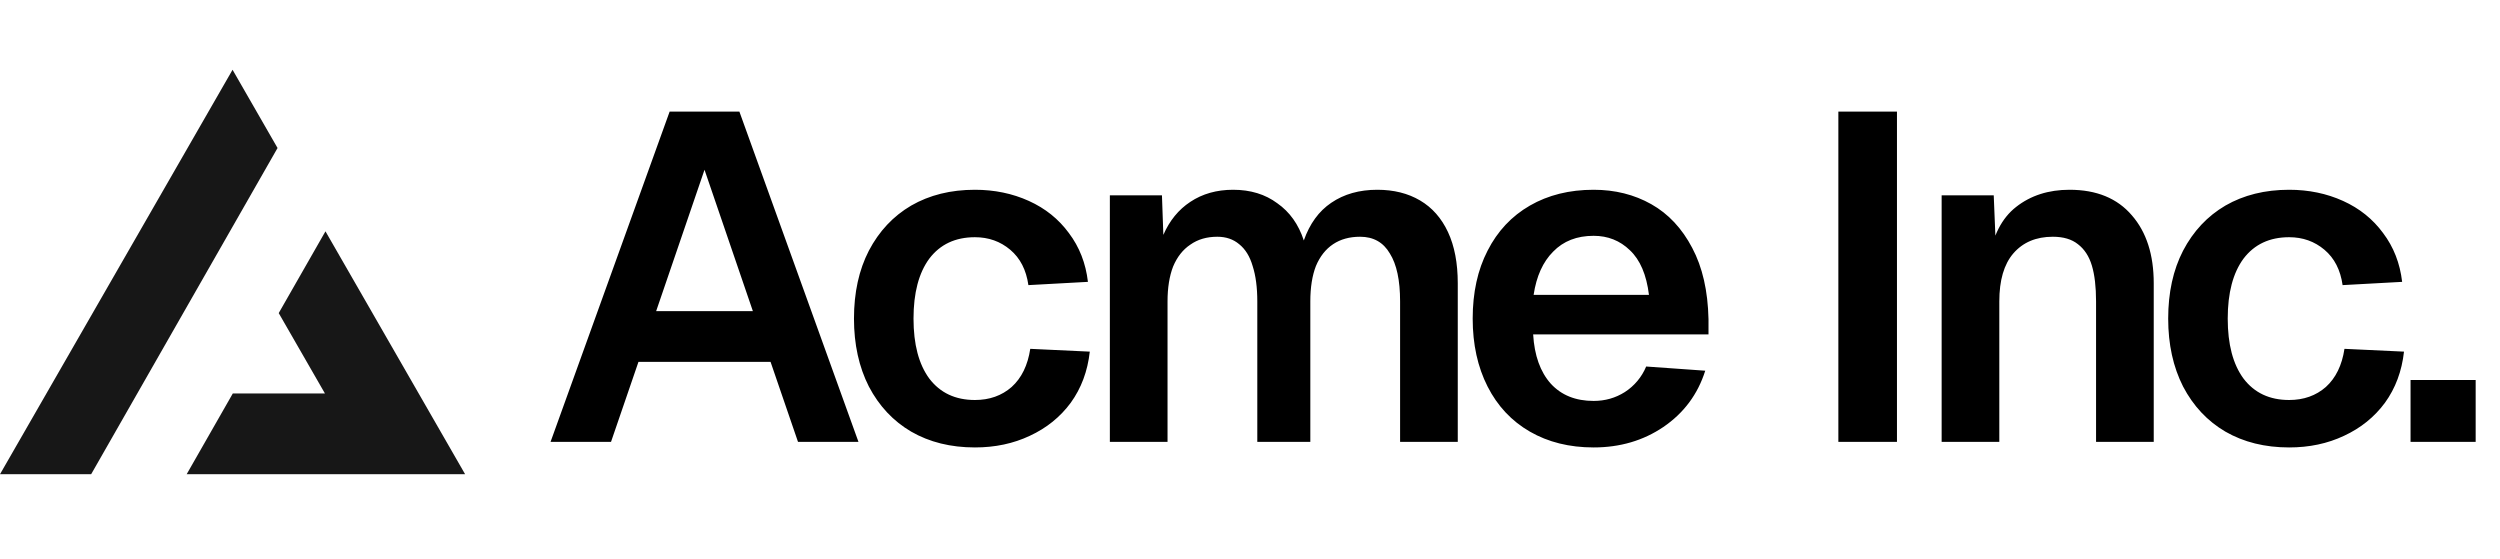
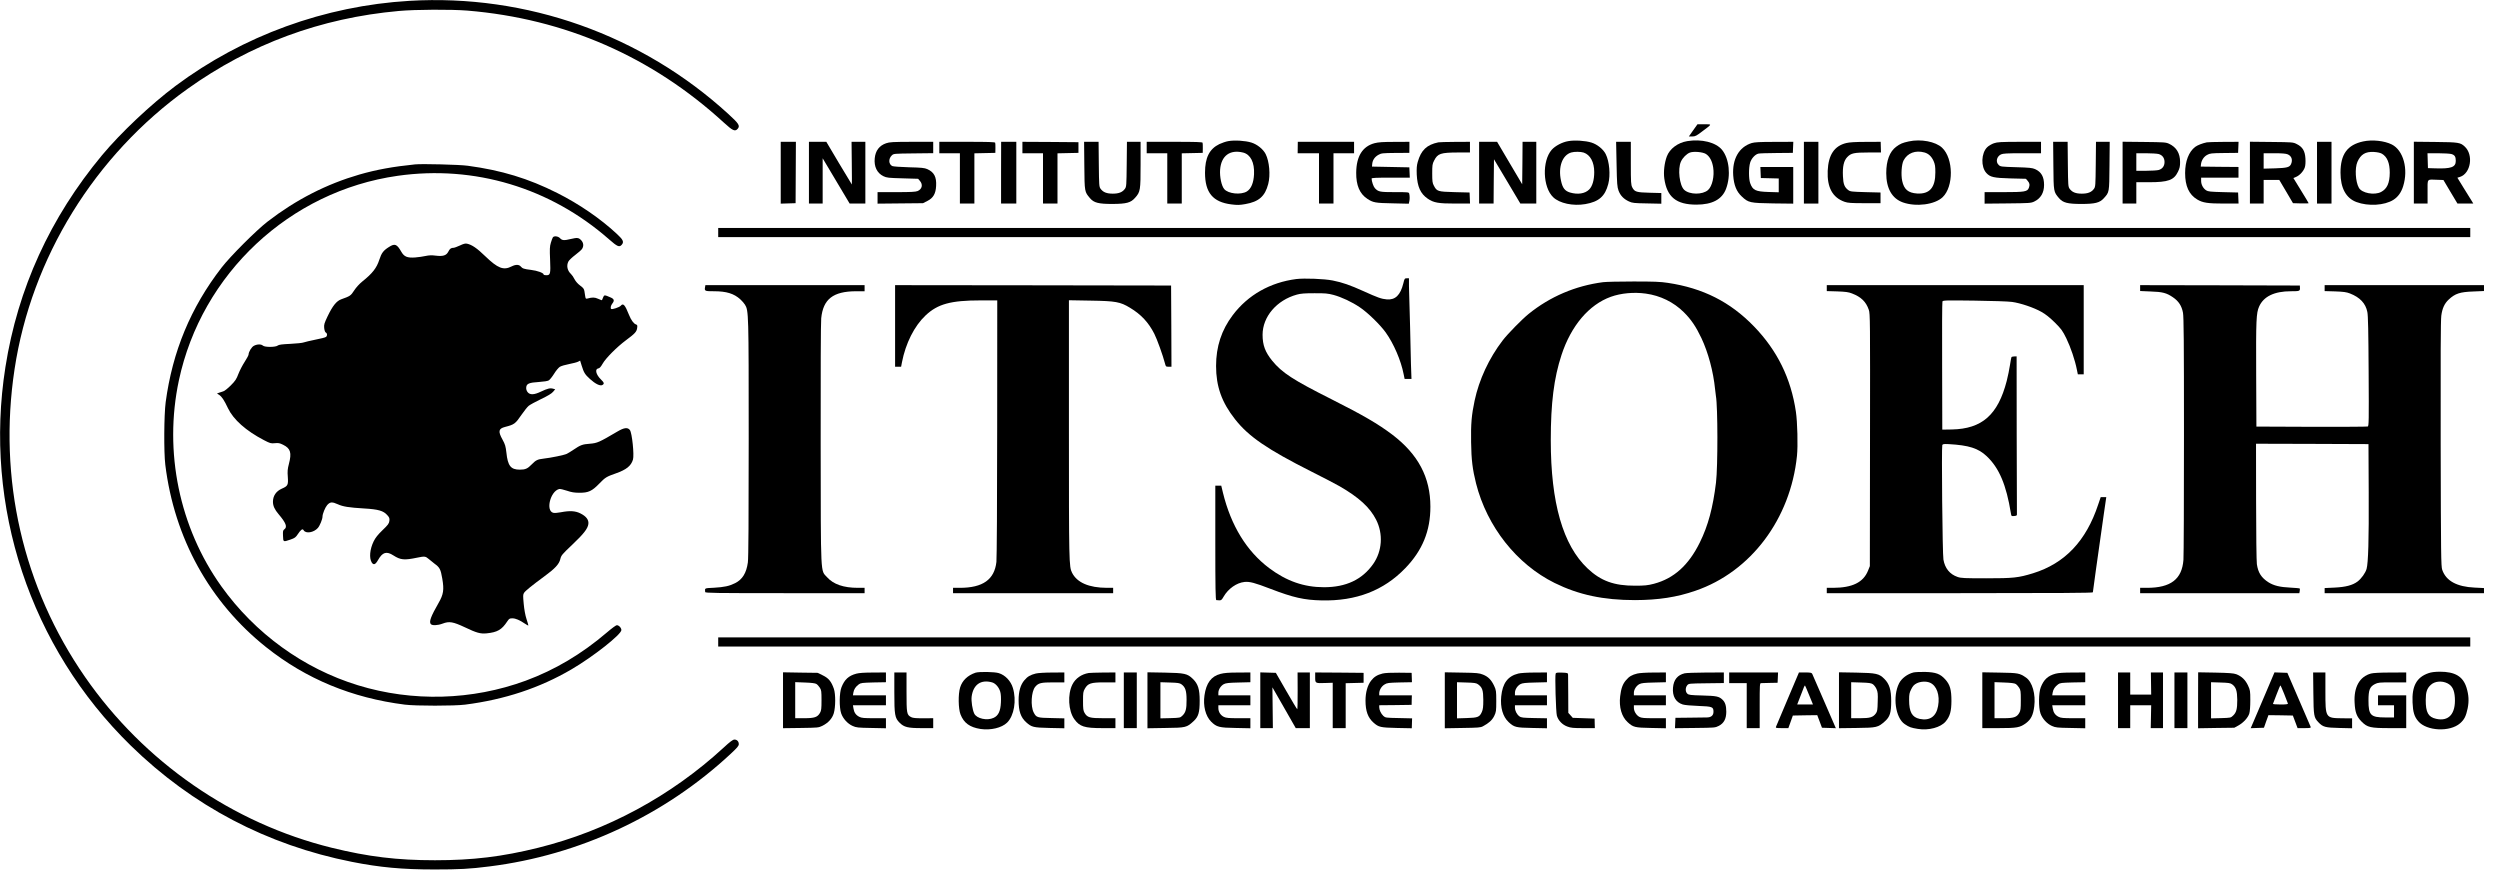
- <svg xmlns="http://www.w3.org/2000/svg" width="215" height="48" fill="none">
-   <path fill="#000" d="M57.588 9.6h6L73.828 38h-5.2l-2.36-6.88h-11.36L52.548 38h-5.2l10.24-28.4Zm7.16 17.16-4.16-12.16-4.16 12.16h8.32Zm23.694-2.24c-.186-1.307-.706-2.32-1.56-3.04-.853-.72-1.866-1.08-3.04-1.08-1.68 0-2.986.613-3.92 1.84-.906 1.227-1.36 2.947-1.36 5.16s.454 3.933 1.36 5.16c.934 1.227 2.24 1.84 3.92 1.84 1.254 0 2.307-.373 3.16-1.12.854-.773 1.387-1.867 1.6-3.28l5.12.24c-.186 1.68-.733 3.147-1.64 4.4-.906 1.227-2.08 2.173-3.52 2.84-1.413.667-2.986 1-4.72 1-2.08 0-3.906-.453-5.48-1.36-1.546-.907-2.76-2.2-3.64-3.88-.853-1.68-1.28-3.627-1.28-5.84 0-2.24.427-4.187 1.28-5.84.88-1.68 2.094-2.973 3.64-3.88 1.574-.907 3.4-1.36 5.48-1.36 1.68 0 3.227.32 4.64.96 1.414.64 2.56 1.56 3.44 2.76.907 1.2 1.454 2.6 1.64 4.2l-5.12.28Zm11.486-7.72.12 3.4c.534-1.227 1.307-2.173 2.32-2.84 1.04-.693 2.267-1.04 3.68-1.04 1.494 0 2.76.387 3.8 1.16 1.067.747 1.827 1.813 2.28 3.2.507-1.44 1.294-2.52 2.36-3.24 1.094-.747 2.414-1.12 3.96-1.12 1.414 0 2.64.307 3.68.92s1.84 1.52 2.4 2.72c.56 1.2.84 2.667.84 4.4V38h-4.96V25.92c0-1.813-.293-3.187-.88-4.12-.56-.96-1.413-1.44-2.56-1.44-.906 0-1.68.213-2.32.64-.64.427-1.133 1.053-1.48 1.88-.32.827-.48 1.84-.48 3.04V38h-4.56V25.92c0-1.2-.133-2.213-.4-3.04-.24-.827-.626-1.453-1.16-1.88-.506-.427-1.133-.64-1.88-.64-.906 0-1.68.227-2.32.68-.64.427-1.133 1.053-1.48 1.88-.32.827-.48 1.827-.48 3V38h-4.96V16.8h4.48Zm26.723 10.6c0-2.24.427-4.187 1.28-5.84.854-1.68 2.067-2.973 3.64-3.88 1.574-.907 3.4-1.36 5.48-1.36 1.84 0 3.494.413 4.96 1.24 1.467.827 2.64 2.08 3.52 3.76.88 1.653 1.347 3.693 1.4 6.12v1.32h-15.08c.107 1.813.614 3.227 1.52 4.24.907.987 2.134 1.48 3.68 1.48.987 0 1.88-.253 2.68-.76a4.803 4.803 0 0 0 1.84-2.2l5.08.36c-.64 2.027-1.84 3.64-3.6 4.84-1.733 1.173-3.733 1.76-6 1.76-2.08 0-3.906-.453-5.48-1.36-1.573-.907-2.786-2.2-3.64-3.88-.853-1.68-1.28-3.627-1.28-5.84Zm15.16-2.04c-.213-1.733-.76-3.013-1.64-3.84-.853-.827-1.893-1.24-3.12-1.24-1.44 0-2.6.453-3.48 1.36-.88.88-1.44 2.12-1.68 3.72h9.92ZM163.139 9.6V38h-5.04V9.6h5.04Zm8.322 7.2.24 5.88-.64-.36c.32-2.053 1.094-3.56 2.32-4.52 1.254-.987 2.787-1.48 4.6-1.48 2.32 0 4.107.733 5.36 2.2 1.254 1.44 1.88 3.387 1.88 5.84V38h-4.96V25.92c0-1.253-.12-2.28-.36-3.08-.24-.8-.64-1.413-1.2-1.84-.533-.427-1.253-.64-2.16-.64-1.44 0-2.573.48-3.4 1.44-.8.933-1.2 2.307-1.2 4.12V38h-4.96V16.8h4.48Zm30.003 7.72c-.186-1.307-.706-2.32-1.56-3.04-.853-.72-1.866-1.08-3.04-1.08-1.68 0-2.986.613-3.92 1.84-.906 1.227-1.36 2.947-1.36 5.16s.454 3.933 1.36 5.16c.934 1.227 2.24 1.84 3.92 1.84 1.254 0 2.307-.373 3.16-1.12.854-.773 1.387-1.867 1.6-3.28l5.12.24c-.186 1.68-.733 3.147-1.64 4.4-.906 1.227-2.08 2.173-3.52 2.84-1.413.667-2.986 1-4.72 1-2.08 0-3.906-.453-5.48-1.36-1.546-.907-2.76-2.2-3.64-3.88-.853-1.68-1.28-3.627-1.28-5.84 0-2.24.427-4.187 1.28-5.84.88-1.68 2.094-2.973 3.64-3.88 1.574-.907 3.4-1.36 5.48-1.36 1.68 0 3.227.32 4.64.96 1.414.64 2.56 1.56 3.44 2.76.907 1.2 1.454 2.6 1.64 4.2l-5.12.28Zm11.443 8.16V38h-5.6v-5.32h5.6Z" />
-   <path fill="#171717" fill-rule="evenodd" d="m7.839 40.783 16.03-28.054L20 6 0 40.783h7.839Zm8.214 0H40L27.99 19.894l-4.02 7.032 3.976 6.914H20.02l-3.967 6.943Z" clip-rule="evenodd" />
+ <svg xmlns="http://www.w3.org/2000/svg" version="1.0" width="3279pt" height="1141pt" viewBox="0 0 3279 1141" preserveAspectRatio="xMidYMid meet">
+   <g transform="translate(0,1141) scale(0.1,-0.1)" fill="#000000" stroke="none">
+     <path d="M5370 11399 c-1111 -66 -2183 -456 -3068 -1116 -323 -242 -717 -613 -963 -908 -681 -819 -1106 -1750 -1268 -2780 -288 -1829 324 -3674 1645 -4965 809 -790 1788 -1304 2899 -1524 368 -73 661 -100 1085 -100 325 0 461 7 720 40 1181 148 2296 669 3163 1476 88 82 107 105 107 128 0 36 -24 60 -58 60 -20 -1 -57 -28 -142 -107 -689 -634 -1533 -1090 -2430 -1312 -475 -118 -860 -164 -1355 -164 -498 0 -875 46 -1355 164 -1299 320 -2461 1124 -3234 2239 -816 1177 -1143 2602 -925 4038 221 1460 1051 2805 2267 3675 824 589 1749 931 2772 1023 222 20 687 22 900 5 1279 -106 2419 -603 3365 -1470 116 -106 145 -119 179 -82 36 40 19 68 -119 194 -1137 1041 -2649 1577 -4185 1486z" />
+     <path d="M22207 9700 l-56 -80 44 0 c40 0 55 8 132 67 133 100 131 93 27 93 l-90 0 -57 -80z" />
+     <path d="M16110 9559 c-30 -5 -83 -23 -117 -39 -131 -64 -188 -178 -188 -375 0 -262 103 -386 346 -416 78 -10 109 -9 182 4 178 31 259 102 301 264 31 118 15 296 -34 393 -33 64 -110 126 -186 150 -79 25 -221 34 -304 19z m195 -150 c97 -25 150 -129 143 -283 -5 -113 -38 -192 -94 -227 -79 -48 -245 -31 -297 31 -36 42 -61 162 -54 255 14 182 129 267 302 224z" />
+     <path d="M20570 9559 c-80 -13 -172 -62 -218 -114 -128 -146 -118 -491 20 -622 83 -80 260 -118 421 -90 178 31 259 102 301 264 31 118 15 296 -34 393 -33 64 -110 126 -186 150 -79 25 -221 34 -304 19z m201 -150 c87 -29 139 -126 139 -256 0 -103 -24 -187 -67 -229 -54 -54 -149 -69 -251 -39 -68 21 -98 60 -118 156 -39 180 17 334 134 369 40 12 124 12 163 -1z" />
+     <path d="M22130 9559 c-125 -21 -230 -100 -268 -201 -32 -87 -45 -201 -33 -290 34 -242 157 -342 421 -342 208 0 337 69 389 208 65 174 42 394 -53 511 -81 98 -268 145 -456 114z m244 -168 c49 -31 83 -92 96 -177 18 -115 -12 -246 -67 -296 -71 -64 -243 -63 -313 2 -62 58 -87 273 -43 370 23 51 74 102 118 119 49 18 167 8 209 -18z" />
+     <path d="M25035 9555 c-82 -18 -111 -30 -165 -70 -85 -63 -130 -182 -130 -346 0 -201 76 -333 219 -384 174 -61 417 -29 520 68 147 140 144 507 -6 649 -85 81 -281 118 -438 83z m207 -145 c53 -15 92 -52 119 -112 19 -44 23 -70 23 -148 1 -201 -75 -288 -240 -278 -117 8 -171 54 -195 166 -17 82 -8 217 18 267 51 98 156 138 275 105z" />
+     <path d="M30995 9555 c-208 -45 -297 -168 -297 -410 0 -201 72 -334 209 -385 155 -58 368 -45 485 29 61 39 103 98 128 179 70 225 3 470 -149 547 -98 49 -256 66 -376 40z m246 -161 c70 -41 103 -123 103 -249 -1 -136 -35 -212 -114 -253 -88 -46 -252 -15 -291 55 -45 79 -55 258 -19 340 44 99 105 136 216 130 47 -3 83 -11 105 -23z" />
+     <path d="M10240 9145 l0 -406 98 3 97 3 2 403 2 402 -100 0 -99 0 0 -405z" />
+     <path d="M10610 9145 l0 -405 90 0 90 0 0 297 0 297 177 -297 177 -297 103 0 103 0 0 405 0 405 -90 0 -91 0 3 -280 c2 -154 2 -280 1 -280 -1 0 -77 126 -169 280 l-166 280 -114 0 -114 0 0 -405z" />
+     <path d="M11622 9531 c-89 -31 -139 -96 -149 -197 -11 -109 30 -194 114 -235 44 -21 66 -23 251 -28 l204 -6 24 -28 c42 -49 28 -108 -31 -133 -27 -11 -91 -14 -280 -14 l-245 0 0 -76 0 -75 298 3 298 3 59 30 c75 38 108 95 113 195 7 119 -26 182 -116 222 -36 16 -75 20 -240 24 -108 3 -207 10 -219 16 -49 24 -52 96 -6 140 24 23 28 23 284 26 l259 3 0 74 0 75 -282 0 c-247 -1 -290 -3 -336 -19z" />
+     <path d="M12320 9475 l0 -75 135 0 135 0 0 -330 0 -330 95 0 95 0 0 330 0 329 138 3 137 3 1 60 c1 33 -1 66 -3 73 -4 9 -87 12 -369 12 l-364 0 0 -75z" />
+     <path d="M13130 9145 l0 -405 100 0 100 0 0 405 0 405 -100 0 -99 0 -1 -405z" />
+     <path d="M13410 9475 l0 -75 135 0 135 0 0 -330 0 -330 95 0 95 0 0 330 0 329 138 3 137 3 0 70 0 70 -367 3 -368 2 0 -75z" />
+     <path d="M14222 9238 c3 -347 3 -343 74 -427 52 -61 112 -76 294 -76 186 1 241 16 298 81 69 77 72 98 72 436 l0 298 -89 0 -90 0 -3 -294 c-3 -280 -4 -296 -24 -323 -32 -44 -79 -63 -159 -63 -80 0 -127 19 -159 63 -20 27 -21 43 -24 323 l-3 294 -95 0 -95 0 3 -312z" />
+     <path d="M15040 9475 l0 -75 135 0 135 0 0 -330 0 -330 95 0 95 0 0 330 0 329 138 3 137 3 1 60 c1 33 -1 66 -3 73 -4 9 -87 12 -369 12 l-364 0 0 -75z" />
+     <path d="M17021 9475 l-1 -75 140 0 140 0 0 -330 0 -330 95 0 95 0 0 330 0 330 135 0 135 0 0 75 0 75 -369 0 -369 0 -1 -75z" />
+     <path d="M18029 9532 c-158 -42 -239 -171 -241 -387 -2 -164 45 -276 145 -342 75 -50 105 -56 333 -60 l211 -5 6 24 c8 29 8 76 1 106 -6 22 -8 22 -191 22 -196 0 -215 4 -260 52 -19 20 -42 88 -43 126 0 9 57 12 250 12 l251 0 -3 68 -3 67 -245 5 -245 5 3 35 c5 51 33 92 81 119 39 22 53 23 224 25 l182 1 1 73 0 72 -195 -1 c-152 0 -211 -4 -262 -17z" />
+     <path d="M18865 9543 c-152 -32 -226 -102 -270 -257 -13 -46 -16 -84 -13 -165 8 -160 49 -251 143 -316 78 -54 140 -65 363 -65 l193 0 -3 73 -3 72 -197 5 c-221 6 -232 9 -272 86 -18 33 -21 57 -21 159 0 108 2 125 25 169 47 93 85 105 313 106 l157 0 0 70 0 70 -197 -1 c-109 -1 -207 -3 -218 -6z" />
+     <path d="M19400 9145 l0 -405 95 0 95 0 2 291 3 290 173 -290 173 -291 104 0 105 0 0 405 0 405 -90 0 -90 0 -2 -278 -3 -279 -165 279 -164 278 -118 0 -118 0 0 -405z" />
+     <path d="M21203 9257 c5 -263 8 -298 26 -348 25 -65 67 -109 136 -141 45 -21 67 -23 238 -26 l187 -4 0 70 0 70 -152 4 c-174 4 -200 12 -229 70 -17 34 -19 61 -19 318 l0 280 -96 0 -97 0 6 -293z" />
+     <path d="M22976 9534 c-168 -52 -258 -211 -243 -427 9 -125 43 -210 111 -273 87 -83 108 -87 414 -92 l262 -3 0 240 0 241 -215 0 -216 0 3 -72 3 -73 118 -3 117 -3 0 -90 0 -91 -132 4 c-172 5 -210 23 -243 117 -20 56 -20 202 0 268 16 54 65 108 108 118 12 4 119 7 237 8 l215 2 3 73 3 72 -248 -1 c-191 0 -259 -4 -297 -15z" />
+     <path d="M23660 9145 l0 -405 95 0 95 0 0 405 0 405 -95 0 -95 0 0 -405z" />
+     <path d="M24216 9534 c-157 -38 -235 -155 -244 -365 -9 -218 64 -351 222 -406 43 -15 86 -18 261 -18 l210 0 0 70 0 70 -197 5 c-180 5 -199 7 -225 26 -51 38 -67 79 -71 182 -6 129 11 204 57 252 49 51 88 60 279 60 l163 0 -2 70 -2 70 -196 -1 c-133 0 -215 -5 -255 -15z" />
+     <path d="M26152 9531 c-29 -10 -69 -33 -88 -52 -79 -77 -85 -257 -11 -338 50 -54 95 -65 315 -71 l204 -5 24 -28 c26 -31 29 -52 14 -92 -19 -49 -55 -55 -330 -55 l-250 0 0 -76 0 -75 303 3 c283 3 305 4 347 24 85 40 130 115 130 218 0 108 -36 171 -118 208 -37 16 -75 20 -248 25 -195 6 -206 7 -229 29 -43 40 -27 111 30 139 27 12 78 15 279 15 l246 0 0 75 0 75 -282 0 c-248 -1 -290 -3 -336 -19z" />
+     <path d="M26932 9238 c3 -347 3 -343 74 -427 52 -60 111 -76 294 -76 180 0 240 16 293 74 73 81 72 71 75 424 l3 317 -90 0 -90 0 -3 -294 c-3 -280 -4 -296 -24 -323 -32 -44 -79 -63 -159 -63 -80 0 -127 19 -159 63 -20 27 -21 43 -24 323 l-3 294 -95 0 -95 0 3 -312z" />
+     <path d="M27840 9146 l0 -406 90 0 90 0 0 140 0 140 168 0 c250 0 325 27 378 137 23 47 28 70 28 128 0 115 -48 194 -144 239 -42 20 -65 21 -327 24 l-283 3 0 -405z m472 244 c50 -14 78 -52 78 -105 0 -53 -28 -91 -78 -105 -20 -5 -94 -10 -164 -10 l-128 0 0 115 0 115 128 0 c70 0 144 -5 164 -10z" />
+     <path d="M28945 9543 c-59 -12 -124 -38 -152 -59 -85 -64 -133 -189 -133 -344 0 -171 51 -282 158 -346 73 -44 139 -54 354 -54 l189 0 -3 73 -3 72 -195 5 c-167 4 -200 8 -223 23 -41 26 -67 76 -67 125 l0 42 245 0 245 0 0 70 0 70 -247 2 -248 3 3 30 c6 51 36 99 80 123 38 21 54 23 224 25 l183 2 3 73 3 72 -198 -1 c-109 -1 -207 -3 -218 -6z" />
+     <path d="M29510 9146 l0 -406 90 0 90 0 0 155 0 155 103 0 102 0 90 -152 90 -153 103 -3 c56 -1 102 0 102 3 0 3 -45 78 -100 167 l-100 163 38 16 c46 20 96 75 112 124 8 23 11 69 8 117 -6 98 -37 150 -113 188 -49 25 -54 25 -332 28 l-283 3 0 -405z m495 240 c52 -22 69 -73 44 -129 -19 -41 -53 -50 -211 -55 l-148 -4 0 101 0 101 140 0 c99 0 151 -4 175 -14z" />
+     <path d="M30390 9145 l0 -405 95 0 95 0 0 405 0 405 -95 0 -95 0 0 -405z" />
+     <path d="M31660 9146 l0 -406 90 0 90 0 0 154 c0 179 -13 163 127 158 l81 -3 92 -155 92 -154 104 0 104 0 -23 38 c-13 20 -61 96 -105 169 l-81 132 35 11 c141 47 179 288 62 397 -57 54 -82 58 -385 61 l-283 3 0 -405z m492 244 c44 -13 58 -34 58 -90 0 -83 -60 -105 -270 -98 l-95 3 -3 98 -3 97 138 0 c76 0 155 -5 175 -10z" />
+     <path d="M5445 9254 c-294 -30 -506 -69 -730 -133 -432 -125 -833 -330 -1205 -617 -149 -115 -489 -455 -604 -604 -405 -524 -644 -1101 -733 -1765 -22 -166 -25 -655 -5 -820 118 -963 582 -1803 1322 -2393 524 -417 1125 -666 1820 -754 141 -18 649 -18 790 0 518 66 980 219 1396 463 284 166 654 458 654 515 0 29 -33 64 -60 64 -10 0 -68 -42 -127 -93 -333 -285 -684 -493 -1068 -635 -703 -258 -1484 -280 -2200 -60 -714 219 -1349 679 -1792 1298 -551 772 -756 1764 -557 2700 298 1401 1455 2483 2869 2684 1007 143 2002 -156 2773 -833 108 -95 135 -107 165 -73 34 37 22 66 -60 142 -215 201 -498 395 -785 539 -377 190 -732 298 -1173 357 -105 15 -599 27 -690 18z" />
+     <path d="M9420 8360 l0 -60 11490 0 11490 0 0 60 0 60 -11490 0 -11490 0 0 -60z" />
+     <path d="M7252 8298 c-5 -7 -18 -40 -27 -72 -15 -50 -16 -83 -10 -221 8 -188 4 -205 -50 -205 -19 0 -35 4 -35 10 0 20 -81 50 -165 60 -91 11 -113 18 -134 44 -24 28 -66 29 -120 2 -107 -55 -181 -26 -347 134 -107 104 -174 150 -239 164 -22 5 -47 -2 -93 -24 -35 -16 -72 -30 -82 -30 -34 0 -51 -12 -70 -51 -26 -50 -68 -64 -166 -52 -52 7 -88 5 -130 -4 -33 -8 -95 -16 -140 -20 -104 -7 -143 10 -181 76 -57 100 -85 111 -162 61 -73 -46 -97 -78 -126 -167 -35 -108 -89 -178 -224 -286 -38 -31 -80 -77 -106 -117 -44 -68 -52 -74 -168 -115 -63 -22 -114 -86 -180 -223 -44 -93 -49 -109 -45 -154 4 -33 11 -54 22 -60 20 -11 21 -41 2 -57 -8 -7 -70 -23 -139 -36 -68 -14 -137 -30 -153 -36 -16 -7 -95 -15 -176 -19 -111 -5 -152 -11 -165 -22 -27 -23 -170 -24 -195 -1 -23 21 -75 20 -117 -2 -32 -16 -70 -80 -71 -116 0 -9 -23 -52 -51 -95 -28 -43 -65 -114 -82 -158 -26 -69 -40 -91 -101 -152 -39 -39 -83 -74 -98 -77 -15 -4 -39 -12 -55 -18 l-27 -10 28 -18 c36 -24 66 -69 116 -175 71 -149 236 -296 472 -419 81 -42 91 -45 142 -40 47 5 64 2 110 -21 97 -48 114 -104 75 -252 -17 -65 -20 -95 -14 -171 7 -105 0 -118 -78 -152 -75 -33 -117 -94 -117 -172 0 -54 22 -102 74 -163 97 -114 118 -169 75 -199 -17 -13 -20 -23 -17 -86 3 -82 1 -81 98 -48 57 20 69 29 97 72 39 59 62 75 75 51 27 -49 133 -32 187 29 26 30 61 115 61 150 0 35 35 120 61 150 38 43 65 45 140 11 68 -31 144 -43 344 -55 188 -11 254 -30 305 -88 28 -31 31 -42 27 -76 -5 -35 -18 -52 -90 -121 -62 -60 -92 -98 -116 -146 -51 -105 -61 -219 -25 -278 24 -37 49 -27 82 32 59 104 111 120 202 61 94 -60 141 -65 313 -29 95 20 109 18 148 -16 19 -17 54 -45 78 -63 69 -50 81 -73 102 -197 25 -146 16 -206 -48 -317 -102 -178 -128 -248 -103 -278 18 -22 89 -19 156 6 86 33 136 24 290 -48 155 -74 205 -88 287 -80 140 14 198 47 269 155 25 38 32 42 68 42 43 0 96 -23 168 -72 23 -16 42 -25 42 -21 0 4 -11 43 -25 86 -15 45 -30 127 -36 197 -10 107 -10 122 5 145 18 27 101 94 265 215 140 102 195 161 210 227 12 49 22 61 156 188 151 143 204 211 212 272 7 54 -27 100 -102 138 -68 35 -141 39 -260 16 -39 -8 -83 -11 -98 -7 -103 25 -39 283 77 312 12 3 57 -7 101 -22 61 -21 100 -27 165 -27 116 -1 165 22 258 118 80 83 96 93 219 136 139 49 200 98 225 181 18 60 -12 350 -40 387 -29 39 -76 33 -164 -19 -241 -142 -264 -152 -362 -160 -96 -7 -122 -16 -216 -80 -30 -20 -68 -44 -85 -52 -31 -16 -204 -52 -310 -64 -74 -8 -99 -21 -150 -74 -55 -57 -84 -70 -157 -70 -119 0 -158 50 -176 223 -10 85 -16 107 -51 171 -60 108 -53 144 32 166 124 32 136 41 218 161 34 49 75 101 93 116 17 14 90 54 161 88 90 43 140 73 159 96 l28 33 -28 8 c-39 11 -73 2 -158 -38 -91 -44 -145 -46 -176 -7 -14 19 -20 38 -18 62 4 49 37 63 168 71 62 4 114 12 128 21 13 8 44 46 69 86 24 40 59 81 76 92 18 11 73 27 122 36 50 10 102 23 117 31 l27 14 20 -65 c29 -93 43 -116 108 -175 71 -65 134 -96 163 -80 29 16 25 31 -19 74 -65 63 -82 137 -33 144 16 2 33 21 55 60 40 72 187 220 308 310 119 88 139 111 146 160 5 34 2 41 -16 47 -29 9 -65 59 -91 125 -52 131 -76 159 -108 120 -17 -20 -115 -53 -126 -42 -12 11 -5 45 14 69 32 40 26 62 -22 82 -80 35 -84 35 -98 -1 -8 -18 -14 -34 -15 -36 -1 -1 -23 7 -50 19 -46 21 -76 21 -142 3 -19 -5 -22 -1 -27 28 -3 18 -8 50 -11 70 -5 29 -15 43 -55 72 -31 23 -58 53 -74 83 -13 27 -34 57 -46 68 -49 45 -63 110 -35 165 9 17 49 55 90 86 40 30 81 66 89 79 25 38 20 82 -13 116 -33 33 -50 34 -136 14 -86 -21 -112 -19 -139 10 -25 27 -76 34 -94 13z" />
+     <path d="M17002 7750 c-342 -44 -634 -209 -833 -473 -148 -196 -219 -413 -219 -667 0 -269 74 -477 249 -699 178 -227 422 -394 1005 -688 148 -74 312 -160 365 -190 255 -147 398 -278 480 -439 95 -187 80 -412 -38 -581 -144 -205 -356 -305 -646 -305 -262 0 -491 80 -719 251 -295 222 -500 556 -606 989 l-22 92 -39 0 -39 0 0 -750 c0 -593 3 -750 13 -751 6 0 25 -2 40 -3 24 -1 32 6 57 50 60 103 169 180 272 191 69 7 133 -10 344 -91 297 -114 439 -146 669 -151 452 -10 814 129 1097 423 225 233 330 490 329 807 0 384 -160 685 -498 943 -186 141 -387 258 -798 465 -509 256 -650 348 -780 507 -91 113 -125 203 -125 339 0 237 185 454 450 527 50 14 102 18 230 18 142 1 177 -3 250 -22 107 -29 243 -93 346 -163 102 -68 265 -227 338 -328 106 -148 201 -368 236 -548 l13 -63 45 0 45 0 -7 198 c-3 108 -8 323 -11 477 -4 154 -8 316 -10 360 -2 44 -4 126 -5 183 l0 102 -29 0 c-27 0 -30 -4 -45 -67 -38 -154 -105 -219 -216 -210 -71 6 -121 24 -306 108 -180 81 -275 114 -404 140 -111 22 -369 32 -478 19z" />
+     <path d="M21026 7709 c-362 -47 -695 -189 -976 -416 -89 -72 -277 -264 -341 -348 -179 -233 -310 -516 -368 -790 -40 -188 -50 -306 -46 -545 3 -231 19 -357 65 -541 144 -567 533 -1059 1030 -1305 316 -156 640 -225 1055 -225 306 1 549 38 793 123 726 249 1246 941 1331 1768 14 134 6 444 -14 579 -64 437 -244 804 -550 1120 -312 322 -669 502 -1130 571 -97 15 -183 18 -450 18 -181 0 -361 -4 -399 -9z m561 -150 c189 -26 364 -111 498 -244 95 -94 159 -188 231 -340 89 -189 156 -438 179 -670 4 -38 9 -79 11 -90 25 -136 26 -927 1 -1135 -40 -328 -103 -564 -212 -785 -147 -299 -341 -473 -603 -542 -82 -21 -120 -25 -247 -25 -274 -1 -449 62 -623 227 -323 305 -482 860 -482 1680 0 488 41 816 141 1120 126 383 359 658 646 762 134 48 302 64 460 42z" />
+     <path d="M9248 7648 c-10 -56 -5 -58 116 -58 164 0 262 -30 346 -106 22 -20 49 -51 61 -70 48 -78 49 -109 49 -1761 0 -1037 -3 -1567 -11 -1620 -19 -138 -71 -224 -168 -272 -76 -38 -141 -52 -279 -60 -125 -6 -118 -3 -113 -56 1 -13 124 -15 1046 -15 l1045 0 0 35 0 35 -87 0 c-189 0 -322 46 -406 140 -86 96 -81 -28 -83 1740 -1 943 1 1594 7 1655 25 252 156 354 457 355 l112 0 0 40 0 40 -1044 0 -1044 0 -4 -22z" />
+     <path d="M11740 7135 l0 -535 39 0 40 0 11 58 c48 248 162 476 310 615 159 150 330 197 723 197 l217 0 -1 -1672 c0 -981 -5 -1708 -10 -1758 -26 -232 -178 -340 -481 -340 l-88 0 0 -35 0 -35 1050 0 1050 0 0 35 0 35 -82 0 c-237 1 -392 69 -457 198 -40 80 -41 128 -41 1884 l0 1690 283 -5 c330 -5 390 -16 517 -93 147 -88 244 -193 320 -342 37 -73 112 -282 140 -389 10 -41 13 -43 48 -43 l37 0 -2 532 -3 533 -1810 3 -1810 2 0 -535z" />
+     <path d="M23960 7631 l0 -39 138 -4 c109 -4 148 -9 193 -27 120 -46 184 -109 220 -214 18 -49 18 -136 16 -1707 l-2 -1655 -24 -60 c-62 -154 -206 -224 -458 -225 l-83 0 0 -35 0 -35 1745 0 c1278 0 1745 3 1745 11 0 10 56 412 143 1022 l33 227 -37 0 -36 0 -33 -97 c-158 -479 -438 -773 -855 -902 -193 -59 -257 -66 -615 -66 -284 0 -331 2 -375 18 -102 35 -165 113 -185 227 -13 71 -26 1472 -15 1502 6 14 18 16 83 13 266 -15 389 -54 500 -159 163 -154 257 -376 317 -749 6 -37 7 -38 43 -35 28 2 37 7 36 21 -1 9 -2 480 -3 1045 l-1 1028 -29 -1 c-17 0 -33 -4 -37 -7 -4 -4 -13 -51 -21 -105 -8 -54 -27 -148 -43 -210 -115 -444 -323 -628 -720 -636 l-125 -2 -2 832 c-2 457 0 839 4 848 5 16 39 17 417 12 226 -3 449 -10 496 -17 110 -15 286 -74 386 -131 54 -30 109 -74 175 -139 86 -86 101 -106 152 -210 55 -113 113 -284 137 -407 l13 -63 38 0 39 0 0 585 0 585 -1685 0 -1685 0 0 -39z" />
+     <path d="M28070 7631 l0 -38 138 -6 c156 -5 209 -19 292 -76 75 -51 115 -112 132 -203 10 -59 13 -365 13 -1608 0 -844 -3 -1579 -7 -1633 -19 -254 -166 -367 -479 -367 l-89 0 0 -35 0 -35 1044 0 1044 0 5 27 c3 16 3 31 1 34 -2 3 -59 9 -126 12 -134 6 -215 26 -284 69 -94 60 -137 127 -153 239 -5 35 -10 405 -10 822 l-1 757 737 -2 738 -3 3 -640 c3 -619 -6 -918 -28 -997 -15 -53 -68 -127 -118 -165 -65 -49 -156 -73 -304 -80 l-128 -6 0 -34 0 -33 1045 0 1045 0 0 34 0 33 -122 6 c-235 11 -376 88 -426 234 -15 44 -17 188 -20 1648 -2 1123 0 1625 8 1684 13 98 42 160 97 212 85 79 147 100 326 106 l137 6 0 38 0 39 -1045 0 -1045 0 0 -39 0 -39 138 -4 c110 -4 148 -9 194 -27 131 -51 206 -130 228 -243 10 -46 14 -257 17 -779 4 -660 3 -717 -12 -723 -9 -3 -341 -5 -738 -4 l-722 3 -3 685 c-3 714 1 804 38 888 59 134 200 202 418 202 116 0 121 2 118 50 l-1 25 -1047 3 -1048 2 0 -39z" />
+     <path d="M9420 2990 l0 -60 11490 0 11490 0 0 60 0 60 -11490 0 -11490 0 0 -60z" />
+     <path d="M12795 2587 c-103 -35 -174 -102 -202 -194 -27 -87 -24 -279 5 -353 44 -113 122 -169 261 -191 135 -20 279 14 350 83 92 90 126 291 76 455 -27 91 -100 168 -184 194 -55 18 -258 21 -306 6z m217 -127 c46 -13 92 -66 108 -126 8 -26 11 -81 8 -137 -5 -113 -33 -173 -95 -202 -86 -41 -224 -10 -255 56 -24 50 -41 164 -34 222 21 158 121 228 268 187z" />
+     <path d="M25097 2590 c-79 -20 -155 -77 -188 -141 -88 -173 -49 -455 74 -537 59 -40 83 -48 170 -62 144 -24 302 19 367 98 56 68 74 132 75 267 0 149 -18 214 -81 284 -66 73 -123 94 -264 98 -63 1 -132 -2 -153 -7z m216 -134 c89 -38 133 -163 107 -306 -24 -138 -109 -197 -242 -169 -100 22 -138 90 -138 249 0 74 4 94 28 141 21 42 37 59 72 77 51 25 124 29 173 8z" />
+     <path d="M31853 2581 c-157 -54 -220 -169 -210 -385 5 -126 24 -187 75 -246 109 -129 415 -144 548 -27 57 50 78 93 100 197 19 95 14 175 -15 270 -46 148 -150 210 -351 210 -65 -1 -111 -6 -147 -19z m247 -133 c64 -32 92 -88 98 -191 12 -209 -80 -313 -246 -275 -103 23 -137 84 -136 248 0 102 16 151 66 197 52 49 145 57 218 21z" />
+     <path d="M10270 2225 l0 -366 233 3 c222 3 234 4 281 27 79 39 131 96 152 166 24 82 25 251 1 321 -33 95 -68 138 -143 175 l-69 34 -227 3 -228 4 0 -367z m438 214 c13 -8 33 -30 45 -49 20 -31 22 -48 22 -165 0 -113 -3 -135 -20 -165 -33 -57 -72 -70 -207 -70 l-118 0 0 236 0 237 128 -5 c85 -3 135 -9 150 -19z" />
+     <path d="M11231 2574 c-100 -27 -154 -76 -194 -178 -29 -70 -31 -266 -4 -343 24 -69 84 -135 149 -164 49 -22 68 -24 246 -27 l192 -4 0 66 0 66 -157 0 c-131 0 -164 3 -192 18 -45 22 -69 57 -77 110 l-7 42 217 0 216 0 0 65 0 65 -216 0 -217 0 6 37 c7 42 30 77 71 107 25 19 45 21 192 25 l164 3 0 64 0 64 -167 -1 c-114 0 -186 -5 -222 -15z" />
+     <path d="M11730 2332 c0 -299 7 -339 69 -401 59 -59 108 -71 288 -71 l153 0 0 65 0 65 -129 -1 c-100 0 -136 3 -160 15 -58 30 -61 48 -61 331 l0 255 -80 0 -80 0 0 -258z" />
+     <path d="M13585 2576 c-71 -18 -108 -39 -149 -88 -51 -59 -76 -146 -76 -262 0 -144 28 -225 99 -289 72 -65 94 -70 309 -75 l192 -4 0 65 0 65 -167 4 c-189 3 -201 7 -235 73 -43 83 -32 275 20 337 42 50 75 58 237 58 l145 0 0 65 0 65 -162 -1 c-93 0 -185 -6 -213 -13z" />
+     <path d="M14280 2583 c-96 -16 -174 -71 -214 -150 -66 -131 -54 -347 25 -456 70 -97 132 -117 366 -117 l173 0 0 65 0 65 -157 0 c-180 0 -212 9 -248 70 -17 30 -20 52 -20 155 0 109 2 124 24 162 40 70 79 83 254 83 l147 0 0 65 0 65 -162 -1 c-90 -1 -174 -4 -188 -6z" />
+     <path d="M14740 2225 l0 -365 85 0 85 0 0 365 0 365 -85 0 -85 0 0 -365z" />
+     <path d="M15050 2225 l0 -367 238 4 c267 3 277 6 367 89 64 59 80 114 80 269 0 152 -22 220 -90 286 -71 69 -107 77 -367 82 l-228 4 0 -367z m447 209 c50 -37 66 -84 66 -203 1 -121 -11 -165 -54 -207 -30 -29 -32 -29 -160 -33 l-129 -3 0 237 0 237 125 -4 c105 -3 129 -7 152 -24z" />
+     <path d="M16007 2571 c-120 -31 -186 -120 -209 -281 -20 -140 14 -271 87 -345 72 -71 105 -80 323 -83 l192 -4 0 66 0 66 -156 0 c-125 0 -163 3 -191 17 -44 21 -73 66 -73 116 l0 37 210 0 210 0 0 65 0 65 -210 0 -210 0 0 33 c0 42 31 92 72 114 27 14 63 18 191 21 l157 4 0 64 0 64 -162 -1 c-122 0 -180 -5 -231 -18z" />
+     <path d="M16530 2225 l0 -365 83 0 82 0 -3 267 -3 268 153 -267 153 -268 93 0 92 0 0 365 0 365 -80 0 -81 0 1 -242 c1 -134 -2 -242 -5 -241 -4 1 -69 109 -144 240 l-137 238 -102 3 -102 3 0 -366z" />
+     <path d="M17250 2525 c0 -78 1 -78 139 -73 l91 3 0 -297 0 -298 85 0 85 0 0 295 0 294 118 3 117 3 0 65 0 65 -317 3 -318 2 0 -65z" />
+     <path d="M18134 2576 c-69 -17 -113 -44 -151 -94 -47 -61 -73 -156 -73 -261 0 -139 32 -225 106 -290 67 -59 91 -64 305 -69 l196 -4 2 65 2 65 -175 4 c-170 3 -175 4 -202 28 -31 29 -54 78 -54 114 l0 26 213 2 212 3 1 63 2 62 -214 0 -214 0 0 26 c0 42 29 92 69 116 33 21 50 23 198 27 l162 3 -2 62 -2 61 -165 2 c-104 1 -184 -3 -216 -11z" />
+     <path d="M18950 2225 l0 -367 233 4 c204 3 236 5 267 22 80 43 120 80 148 135 25 53 27 64 27 196 0 132 -2 143 -28 200 -37 78 -78 120 -146 147 -51 20 -78 23 -278 26 l-223 4 0 -367z m437 209 c56 -42 67 -77 68 -204 0 -92 -4 -124 -19 -158 -30 -67 -52 -76 -198 -80 l-128 -4 0 237 0 237 125 -4 c106 -3 129 -7 152 -24z" />
+     <path d="M19915 2576 c-139 -34 -208 -127 -225 -301 -14 -144 21 -265 97 -336 74 -68 94 -73 311 -77 l192 -4 0 65 0 66 -167 3 c-149 3 -171 5 -195 23 -34 25 -58 73 -58 114 l0 31 210 0 210 0 0 65 0 65 -210 0 -210 0 0 33 c0 42 31 92 72 114 26 14 65 18 191 21 l157 4 0 64 0 64 -162 -1 c-93 0 -185 -6 -213 -13z" />
+     <path d="M20404 2575 c-11 -28 3 -508 16 -552 18 -63 71 -118 136 -142 47 -18 78 -21 208 -21 l154 0 -2 63 -1 62 -143 5 -144 5 -29 33 -29 32 -1 238 c-1 130 -2 248 -2 262 -2 24 -5 25 -80 28 -62 2 -78 0 -83 -13z" />
+     <path d="M21475 2576 c-70 -17 -108 -39 -148 -87 -44 -50 -65 -110 -77 -211 -17 -143 19 -267 97 -339 74 -68 94 -73 311 -77 l192 -4 0 66 0 66 -158 0 c-133 0 -163 3 -191 18 -40 22 -71 73 -71 119 l0 33 210 0 210 0 0 65 0 65 -210 0 -210 0 0 33 c0 42 31 92 72 114 27 14 63 18 191 21 l157 4 0 64 0 64 -162 -1 c-93 0 -185 -6 -213 -13z" />
+     <path d="M22096 2579 c-93 -22 -144 -84 -153 -188 -10 -113 36 -192 128 -221 25 -8 113 -16 206 -19 183 -7 197 -12 197 -77 0 -48 -31 -74 -88 -74 -22 0 -124 -2 -226 -3 l-185 -2 -3 -68 -3 -68 263 3 c260 3 264 3 313 28 66 35 96 91 97 183 0 80 -14 126 -50 160 -45 43 -77 50 -264 55 -156 4 -179 7 -197 24 -27 24 -27 78 -2 109 19 24 21 24 250 27 l231 3 0 70 0 69 -237 -1 c-131 -1 -256 -5 -277 -10z" />
+     <path d="M22680 2520 l0 -70 115 0 115 0 0 -295 0 -295 85 0 85 0 0 295 c0 274 1 295 18 295 9 1 62 2 117 3 l100 2 3 68 3 67 -321 0 -320 0 0 -70z" />
+     <path d="M23448 2243 c-81 -192 -150 -356 -154 -365 -6 -16 2 -18 78 -18 l84 0 30 83 29 82 160 3 160 2 31 -82 31 -83 91 -3 91 -3 -151 348 c-82 191 -154 355 -159 365 -8 15 -23 18 -92 18 l-82 0 -147 -347z m281 49 l50 -122 -104 0 -103 0 40 103 c22 56 44 113 49 126 5 13 12 22 14 19 3 -3 27 -60 54 -126z" />
+     <path d="M24120 2225 l0 -366 233 3 c263 3 279 7 369 87 66 59 83 112 83 266 0 147 -24 225 -90 291 -69 69 -106 77 -367 82 l-228 4 0 -367z m444 211 c15 -10 37 -38 48 -63 17 -39 20 -62 16 -168 -2 -106 -6 -128 -24 -152 -37 -51 -76 -63 -206 -63 l-118 0 0 236 0 236 128 -4 c103 -3 134 -7 156 -22z" />
+     <path d="M26000 2226 l0 -366 213 0 c243 0 282 7 362 67 64 49 92 105 106 216 21 160 -25 323 -108 380 -84 58 -101 61 -345 65 l-228 4 0 -366z m438 213 c13 -8 33 -30 45 -49 20 -31 22 -48 22 -165 0 -113 -3 -135 -20 -165 -33 -57 -72 -70 -207 -70 l-118 0 0 236 0 237 128 -5 c85 -3 135 -9 150 -19z" />
+     <path d="M26961 2574 c-100 -27 -154 -76 -194 -178 -29 -70 -31 -266 -4 -343 24 -69 84 -135 149 -164 49 -22 68 -24 246 -27 l192 -4 0 66 0 66 -157 0 c-131 0 -164 3 -192 18 -45 22 -69 57 -77 110 l-7 42 217 0 216 0 0 65 0 65 -216 0 -217 0 6 37 c7 42 30 77 71 107 25 19 45 21 192 25 l164 3 0 64 0 64 -167 -1 c-114 0 -186 -5 -222 -15z" />
+     <path d="M27780 2225 l0 -365 80 0 80 0 0 150 0 150 138 0 137 0 -3 -150 -3 -150 80 0 81 0 0 365 0 365 -80 0 -79 0 2 -145 2 -145 -137 0 -138 0 0 145 0 145 -80 0 -80 0 0 -365z" />
+     <path d="M28520 2225 l0 -365 85 0 85 0 0 365 0 365 -85 0 -85 0 0 -365z" />
+     <path d="M28830 2225 l0 -367 237 4 238 3 53 29 c68 38 127 103 144 158 8 26 13 94 13 173 0 124 -2 133 -31 196 -35 73 -83 119 -153 146 -37 13 -91 17 -273 21 l-227 4 -1 -367z m447 209 c50 -37 66 -85 67 -203 0 -121 -11 -165 -55 -207 -30 -29 -32 -29 -160 -33 l-129 -3 0 237 0 237 125 -4 c105 -3 129 -7 152 -24z" />
+     <path d="M29712 2308 c-66 -156 -137 -320 -156 -366 l-36 -83 87 3 87 3 29 83 30 82 160 -2 160 -3 31 -82 31 -83 88 0 c80 0 88 2 83 18 -4 9 -73 172 -156 362 l-149 345 -84 3 -85 3 -120 -283z m248 -1 c25 -61 46 -118 48 -124 3 -10 -22 -13 -98 -13 -56 0 -100 4 -98 8 2 5 23 61 48 125 24 65 47 117 50 117 3 0 25 -51 50 -113z" />
+     <path d="M30342 2318 c3 -298 7 -319 66 -381 59 -63 91 -71 275 -75 l167 -4 0 65 0 65 -131 1 c-219 3 -219 3 -219 356 l0 245 -81 0 -80 0 3 -272z" />
+     <path d="M31098 2576 c-149 -40 -227 -178 -215 -383 6 -126 28 -184 92 -248 76 -76 114 -85 373 -85 l212 0 0 215 0 215 -185 0 -185 0 0 -65 0 -65 105 0 105 0 0 -80 0 -80 -117 0 c-189 0 -218 30 -218 220 0 141 16 182 85 218 41 20 57 22 227 22 l183 0 0 65 0 65 -207 -1 c-134 0 -225 -5 -255 -13z" />
+   </g>
</svg>
